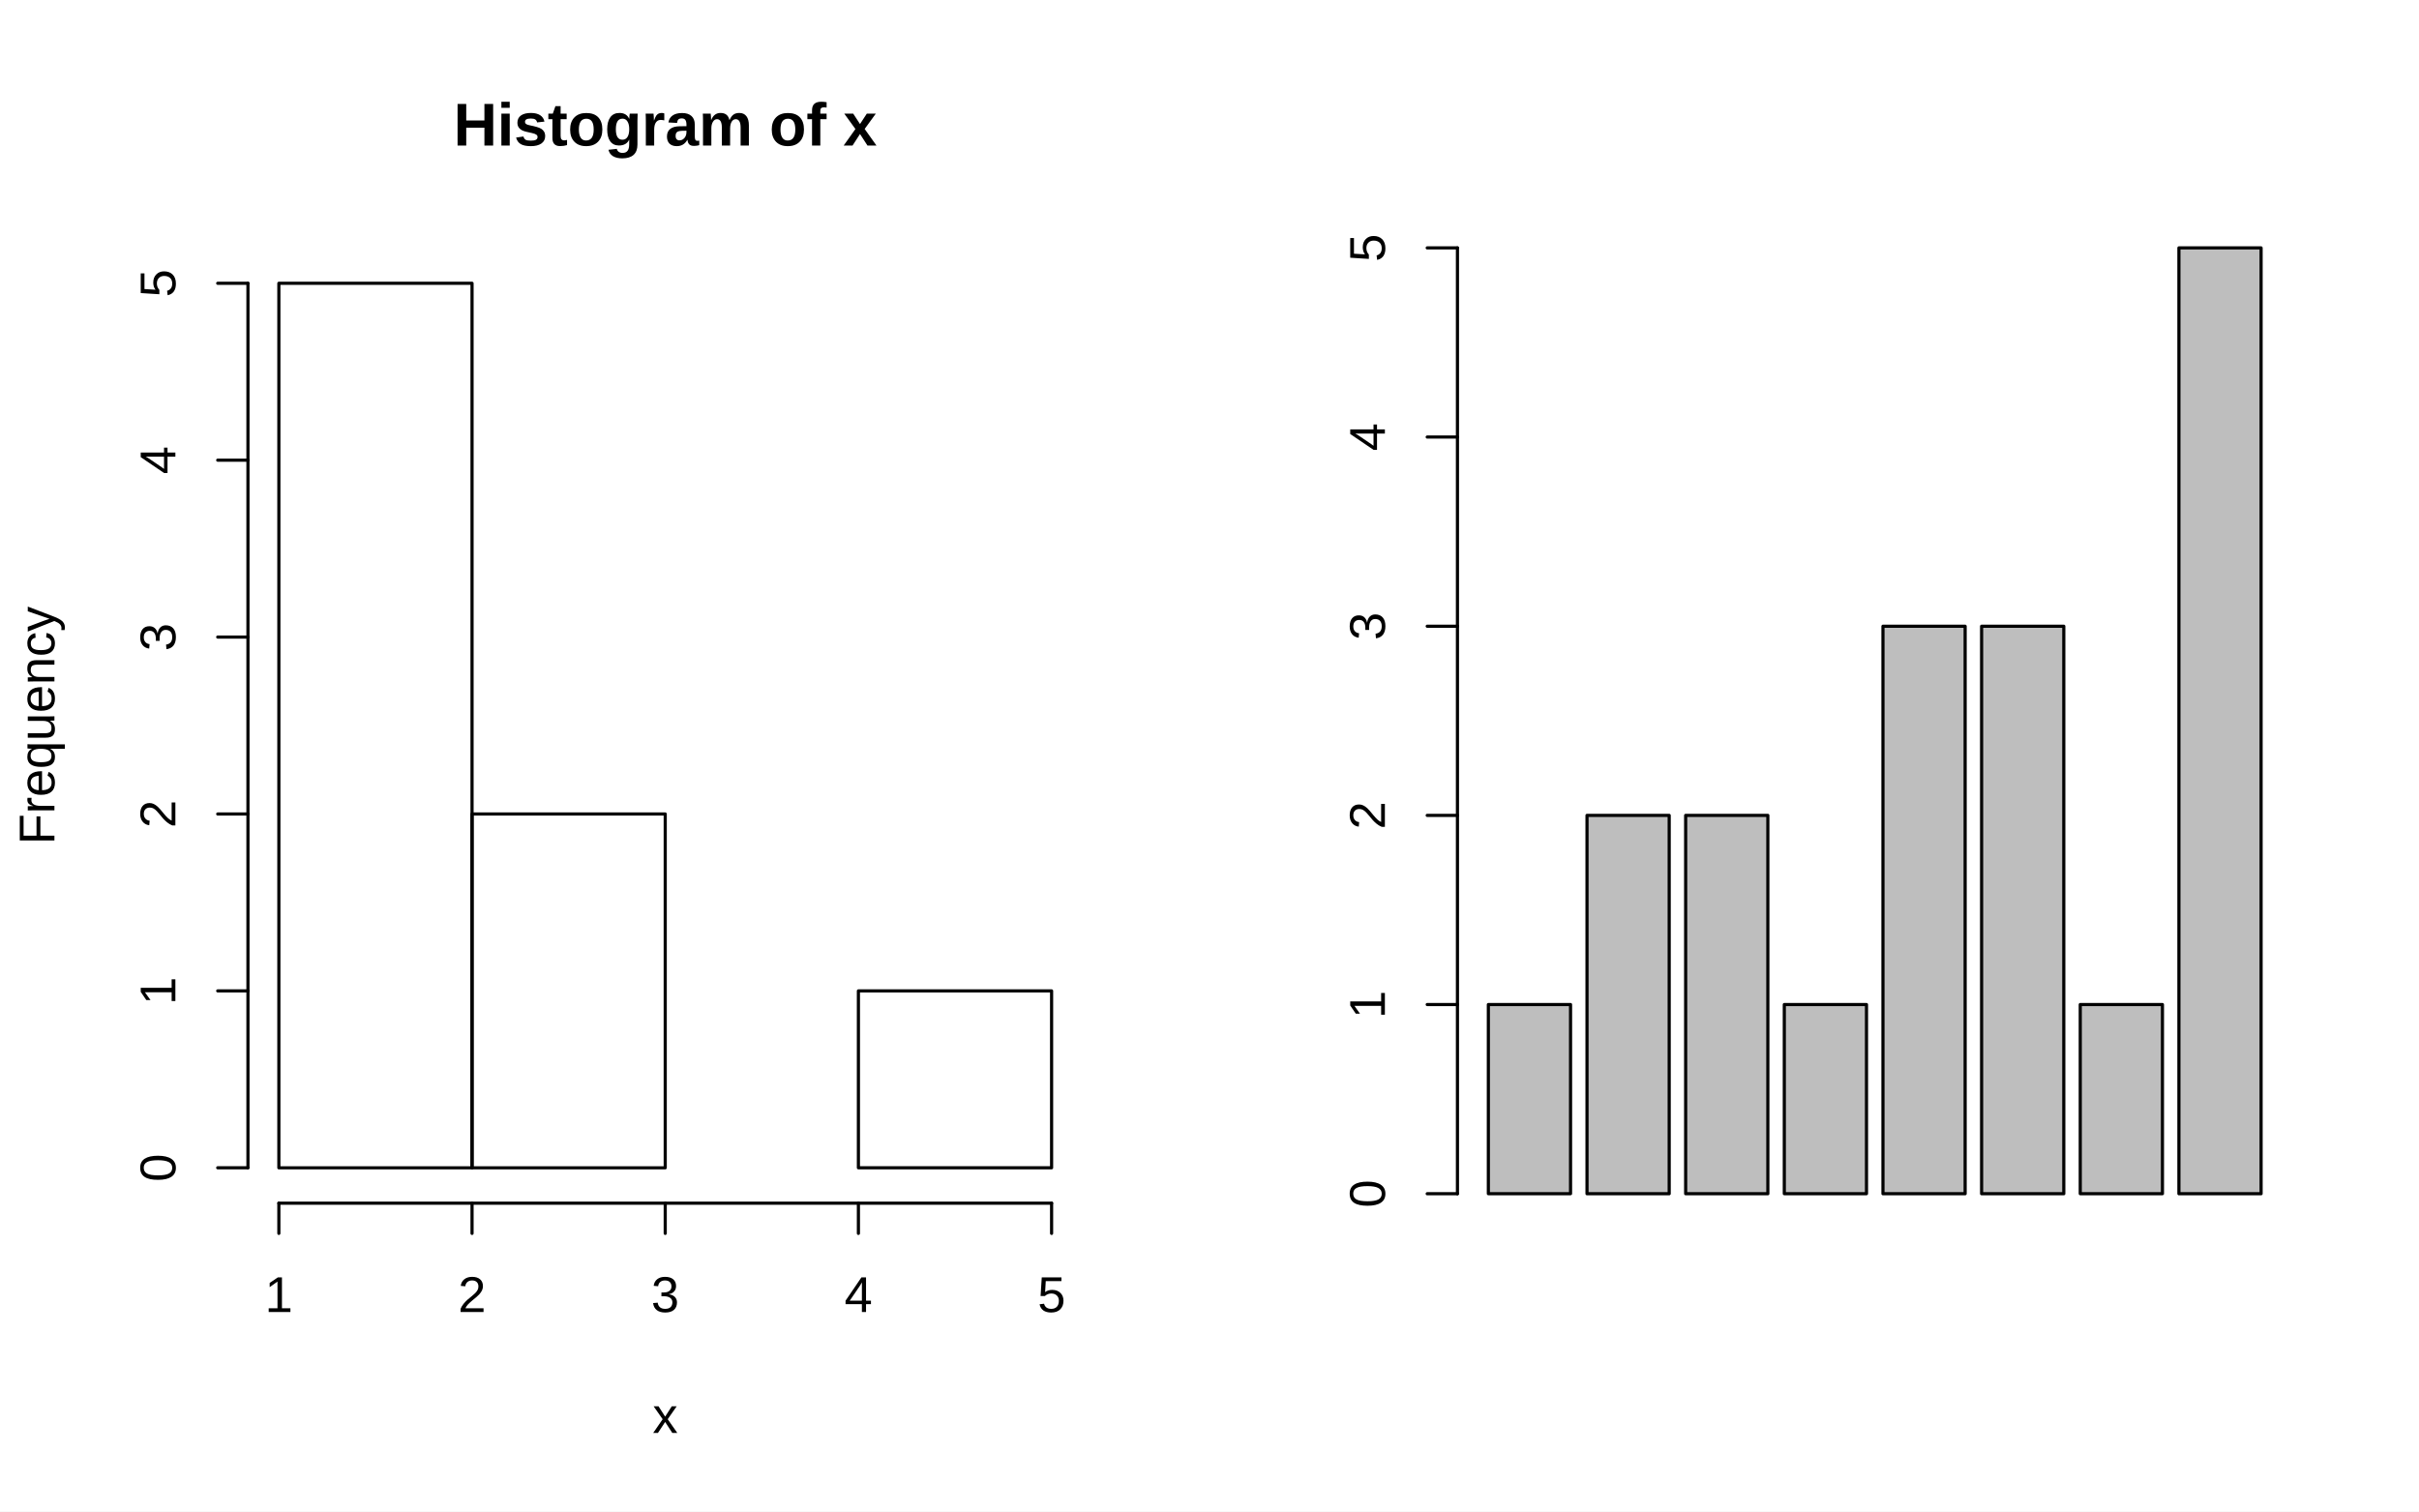
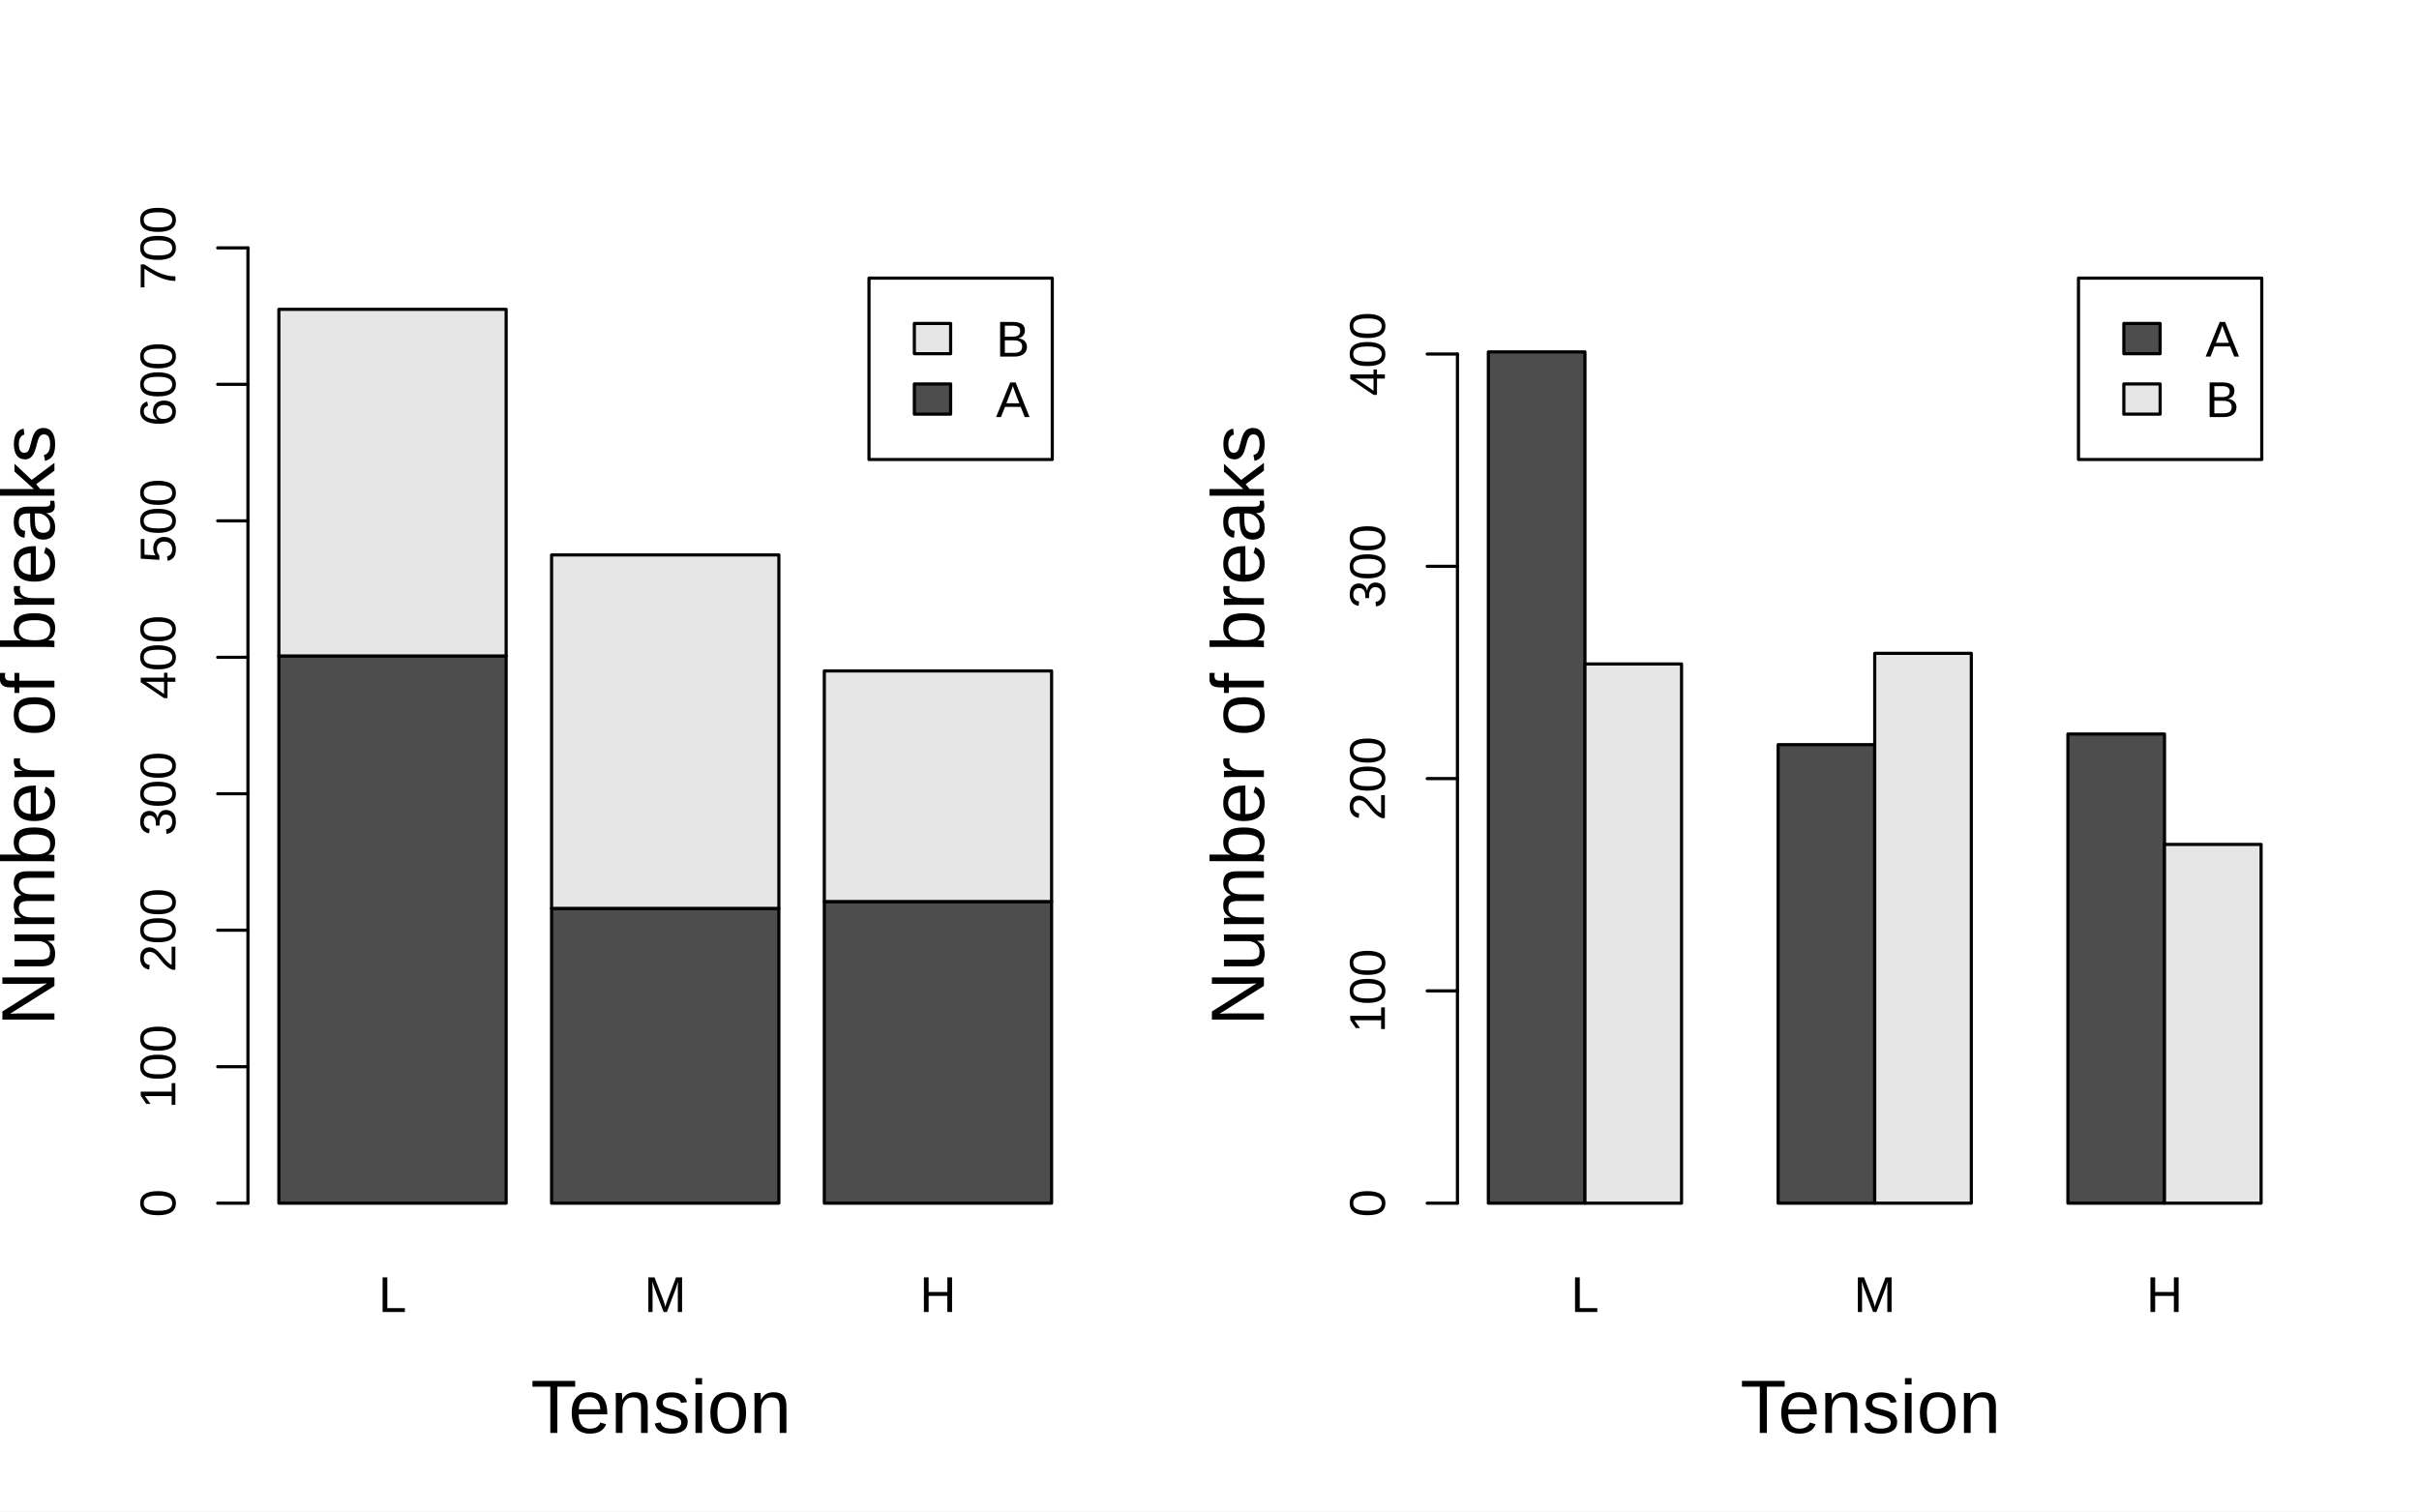
<svg xmlns="http://www.w3.org/2000/svg" viewBox="0 0 576.00 360.00">
  <defs>
    <style type="text/css">
    line, polyline, polygon, path, rect, circle {
      fill: none;
      stroke: #000000;
      stroke-linecap: round;
      stroke-linejoin: round;
      stroke-miterlimit: 10.00;
    }
  </style>
  </defs>
  <rect width="100%" height="100%" style="stroke: none; fill: #FFFFFF;" />
  <defs>
    <clipPath id="cpMC4wMHwyODguMDB8MzYwLjAwfDAuMDA=">
      <rect x="0.00" y="0.00" width="288.00" height="360.00" />
    </clipPath>
  </defs>
+   <rect x="66.40" y="156.22" width="54.12" height="130.34" style="stroke-width: 0.75; fill: #4D4D4D;" clip-path="url(#cpMC4wMHwyODguMDB8MzYwLjAwfDAuMDA=)" />
+   <rect x="66.40" y="73.67" width="54.12" height="82.56" style="stroke-width: 0.75; fill: #E6E6E6;" clip-path="url(#cpMC4wMHwyODguMDB8MzYwLjAwfDAuMDA=)" />
+   <rect x="131.34" y="216.35" width="54.12" height="70.21" style="stroke-width: 0.75; fill: #4D4D4D;" clip-path="url(#cpMC4wMHwyODguMDB8MzYwLjAwfDAuMDA=)" />
+   <rect x="131.34" y="132.17" width="54.12" height="84.18" style="stroke-width: 0.75; fill: #E6E6E6;" clip-path="url(#cpMC4wMHwyODguMDB8MzYwLjAwfDAuMDA=)" />
+   <rect x="196.28" y="214.73" width="54.12" height="71.83" style="stroke-width: 0.75; fill: #4D4D4D;" clip-path="url(#cpMC4wMHwyODguMDB8MzYwLjAwfDAuMDA=)" />
+   <rect x="196.28" y="159.80" width="54.12" height="54.93" style="stroke-width: 0.75; fill: #E6E6E6;" clip-path="url(#cpMC4wMHwyODguMDB8MzYwLjAwfDAuMDA=)" />
+   <defs>
+     <clipPath id="cpMC4wMHw1NzYuMDB8MzYwLjAwfDAuMDA=">
+       <rect x="0.00" y="0.00" width="576.00" height="360.00" />
+     </clipPath>
+   </defs>
+   <g clip-path="url(#cpMC4wMHw1NzYuMDB8MzYwLjAwfDAuMDA=)">
+     <text x="90.12" y="312.48" style="font-size: 12.00px; font-family: Arial;" textLength="6.67px" lengthAdjust="spacingAndGlyphs">L</text>
+   </g>
+   <g clip-path="url(#cpMC4wMHw1NzYuMDB8MzYwLjAwfDAuMDA=)">
+     <text x="153.40" y="312.48" style="font-size: 12.00px; font-family: Arial;" textLength="10.00px" lengthAdjust="spacingAndGlyphs">M</text>
+   </g>
+   <g clip-path="url(#cpMC4wMHw1NzYuMDB8MzYwLjAwfDAuMDA=)">
+     <text x="219.01" y="312.48" style="font-size: 12.00px; font-family: Arial;" textLength="8.67px" lengthAdjust="spacingAndGlyphs">H</text>
+   </g>
+   <defs>
+     <clipPath id="cpMC4wMHwyODguMDB8MzYwLjAwfDAuMDA=">
+       <rect x="0.00" y="0.00" width="288.00" height="360.00" />
+     </clipPath>
+   </defs>
+   <rect x="206.92" y="66.24" width="43.64" height="43.20" style="stroke-width: 0.75;" clip-path="url(#cpMC4wMHwyODguMDB8MzYwLjAwfDAuMDA=)" />
+   <rect x="217.72" y="77.04" width="8.64" height="7.20" style="stroke-width: 0.75; fill: #E6E6E6;" clip-path="url(#cpMC4wMHwyODguMDB8MzYwLjAwfDAuMDA=)" />
+   <rect x="217.72" y="91.44" width="8.64" height="7.20" style="stroke-width: 0.75; fill: #4D4D4D;" clip-path="url(#cpMC4wMHwyODguMDB8MzYwLjAwfDAuMDA=)" />
  <g clip-path="url(#cpMC4wMHwyODguMDB8MzYwLjAwfDAuMDA=)">
-     <text x="107.99" y="34.67" style="font-size: 14.40px; font-weight: bold; font-family: Arial;" textLength="100.81px" lengthAdjust="spacingAndGlyphs">Histogram of x</text>
+     <text x="237.16" y="84.93" style="font-size: 12.00px; font-family: Arial;" textLength="8.00px" lengthAdjust="spacingAndGlyphs">B</text>
  </g>
  <g clip-path="url(#cpMC4wMHwyODguMDB8MzYwLjAwfDAuMDA=)">
-     <text x="155.40" y="341.28" style="font-size: 12.00px; font-family: Arial;" textLength="6.00px" lengthAdjust="spacingAndGlyphs">x</text>
+     <text x="237.16" y="99.33" style="font-size: 12.00px; font-family: Arial;" textLength="8.00px" lengthAdjust="spacingAndGlyphs">A</text>
  </g>
  <g clip-path="url(#cpMC4wMHwyODguMDB8MzYwLjAwfDAuMDA=)">
-     <text transform="translate(12.96,201.15) rotate(-90)" style="font-size: 12.00px; font-family: Arial;" textLength="56.70px" lengthAdjust="spacingAndGlyphs">Frequency</text>
+     <text x="126.38" y="341.28" style="font-size: 18.00px; font-family: Arial;" textLength="64.04px" lengthAdjust="spacingAndGlyphs">Tension</text>
+   </g>
+   <g clip-path="url(#cpMC4wMHwyODguMDB8MzYwLjAwfDAuMDA=)">
+     <text transform="translate(12.96,244.33) rotate(-90)" style="font-size: 18.00px; font-family: Arial;" textLength="143.06px" lengthAdjust="spacingAndGlyphs">Number of breaks</text>
  </g>
  <defs>
    <clipPath id="cpMC4wMHw1NzYuMDB8MzYwLjAwfDAuMDA=">
      <rect x="0.00" y="0.00" width="576.00" height="360.00" />
    </clipPath>
  </defs>
-   <line x1="66.40" y1="286.56" x2="250.40" y2="286.56" style="stroke-width: 0.75;" clip-path="url(#cpMC4wMHw1NzYuMDB8MzYwLjAwfDAuMDA=)" />
-   <line x1="66.40" y1="286.56" x2="66.40" y2="293.76" style="stroke-width: 0.75;" clip-path="url(#cpMC4wMHw1NzYuMDB8MzYwLjAwfDAuMDA=)" />
-   <line x1="112.40" y1="286.56" x2="112.40" y2="293.76" style="stroke-width: 0.75;" clip-path="url(#cpMC4wMHw1NzYuMDB8MzYwLjAwfDAuMDA=)" />
-   <line x1="158.40" y1="286.56" x2="158.40" y2="293.76" style="stroke-width: 0.75;" clip-path="url(#cpMC4wMHw1NzYuMDB8MzYwLjAwfDAuMDA=)" />
-   <line x1="204.40" y1="286.56" x2="204.40" y2="293.76" style="stroke-width: 0.75;" clip-path="url(#cpMC4wMHw1NzYuMDB8MzYwLjAwfDAuMDA=)" />
-   <line x1="250.40" y1="286.56" x2="250.40" y2="293.76" style="stroke-width: 0.75;" clip-path="url(#cpMC4wMHw1NzYuMDB8MzYwLjAwfDAuMDA=)" />
+   <line x1="59.04" y1="286.56" x2="59.04" y2="59.04" style="stroke-width: 0.75;" clip-path="url(#cpMC4wMHw1NzYuMDB8MzYwLjAwfDAuMDA=)" />
+   <line x1="59.04" y1="286.56" x2="51.84" y2="286.56" style="stroke-width: 0.75;" clip-path="url(#cpMC4wMHw1NzYuMDB8MzYwLjAwfDAuMDA=)" />
+   <line x1="59.04" y1="254.06" x2="51.84" y2="254.06" style="stroke-width: 0.75;" clip-path="url(#cpMC4wMHw1NzYuMDB8MzYwLjAwfDAuMDA=)" />
+   <line x1="59.04" y1="221.55" x2="51.84" y2="221.55" style="stroke-width: 0.75;" clip-path="url(#cpMC4wMHw1NzYuMDB8MzYwLjAwfDAuMDA=)" />
+   <line x1="59.04" y1="189.05" x2="51.84" y2="189.05" style="stroke-width: 0.75;" clip-path="url(#cpMC4wMHw1NzYuMDB8MzYwLjAwfDAuMDA=)" />
+   <line x1="59.04" y1="156.55" x2="51.84" y2="156.55" style="stroke-width: 0.75;" clip-path="url(#cpMC4wMHw1NzYuMDB8MzYwLjAwfDAuMDA=)" />
+   <line x1="59.04" y1="124.05" x2="51.84" y2="124.05" style="stroke-width: 0.75;" clip-path="url(#cpMC4wMHw1NzYuMDB8MzYwLjAwfDAuMDA=)" />
+   <line x1="59.04" y1="91.54" x2="51.84" y2="91.54" style="stroke-width: 0.75;" clip-path="url(#cpMC4wMHw1NzYuMDB8MzYwLjAwfDAuMDA=)" />
+   <line x1="59.04" y1="59.04" x2="51.84" y2="59.04" style="stroke-width: 0.75;" clip-path="url(#cpMC4wMHw1NzYuMDB8MzYwLjAwfDAuMDA=)" />
  <g clip-path="url(#cpMC4wMHw1NzYuMDB8MzYwLjAwfDAuMDA=)">
-     <text x="63.06" y="312.48" style="font-size: 12.00px; font-family: Arial;" textLength="6.67px" lengthAdjust="spacingAndGlyphs">1</text>
+     <text transform="translate(41.76,289.90) rotate(-90)" style="font-size: 12.00px; font-family: Arial;" textLength="6.67px" lengthAdjust="spacingAndGlyphs">0</text>
  </g>
  <g clip-path="url(#cpMC4wMHw1NzYuMDB8MzYwLjAwfDAuMDA=)">
-     <text x="109.06" y="312.48" style="font-size: 12.00px; font-family: Arial;" textLength="6.67px" lengthAdjust="spacingAndGlyphs">2</text>
+     <text transform="translate(41.76,264.07) rotate(-90)" style="font-size: 12.00px; font-family: Arial;" textLength="20.02px" lengthAdjust="spacingAndGlyphs">100</text>
  </g>
  <g clip-path="url(#cpMC4wMHw1NzYuMDB8MzYwLjAwfDAuMDA=)">
-     <text x="155.06" y="312.48" style="font-size: 12.00px; font-family: Arial;" textLength="6.67px" lengthAdjust="spacingAndGlyphs">3</text>
+     <text transform="translate(41.76,231.57) rotate(-90)" style="font-size: 12.00px; font-family: Arial;" textLength="20.02px" lengthAdjust="spacingAndGlyphs">200</text>
  </g>
  <g clip-path="url(#cpMC4wMHw1NzYuMDB8MzYwLjAwfDAuMDA=)">
-     <text x="201.06" y="312.48" style="font-size: 12.00px; font-family: Arial;" textLength="6.67px" lengthAdjust="spacingAndGlyphs">4</text>
+     <text transform="translate(41.76,199.06) rotate(-90)" style="font-size: 12.00px; font-family: Arial;" textLength="20.02px" lengthAdjust="spacingAndGlyphs">300</text>
  </g>
  <g clip-path="url(#cpMC4wMHw1NzYuMDB8MzYwLjAwfDAuMDA=)">
-     <text x="247.06" y="312.48" style="font-size: 12.00px; font-family: Arial;" textLength="6.67px" lengthAdjust="spacingAndGlyphs">5</text>
-   </g>
-   <line x1="59.04" y1="278.13" x2="59.04" y2="67.47" style="stroke-width: 0.75;" clip-path="url(#cpMC4wMHw1NzYuMDB8MzYwLjAwfDAuMDA=)" />
-   <line x1="59.04" y1="278.13" x2="51.84" y2="278.13" style="stroke-width: 0.75;" clip-path="url(#cpMC4wMHw1NzYuMDB8MzYwLjAwfDAuMDA=)" />
-   <line x1="59.04" y1="236.00" x2="51.84" y2="236.00" style="stroke-width: 0.75;" clip-path="url(#cpMC4wMHw1NzYuMDB8MzYwLjAwfDAuMDA=)" />
-   <line x1="59.04" y1="193.87" x2="51.84" y2="193.87" style="stroke-width: 0.75;" clip-path="url(#cpMC4wMHw1NzYuMDB8MzYwLjAwfDAuMDA=)" />
-   <line x1="59.04" y1="151.73" x2="51.84" y2="151.73" style="stroke-width: 0.75;" clip-path="url(#cpMC4wMHw1NzYuMDB8MzYwLjAwfDAuMDA=)" />
-   <line x1="59.04" y1="109.60" x2="51.84" y2="109.60" style="stroke-width: 0.75;" clip-path="url(#cpMC4wMHw1NzYuMDB8MzYwLjAwfDAuMDA=)" />
-   <line x1="59.04" y1="67.47" x2="51.84" y2="67.47" style="stroke-width: 0.75;" clip-path="url(#cpMC4wMHw1NzYuMDB8MzYwLjAwfDAuMDA=)" />
-   <g clip-path="url(#cpMC4wMHw1NzYuMDB8MzYwLjAwfDAuMDA=)">
-     <text transform="translate(41.76,281.47) rotate(-90)" style="font-size: 12.00px; font-family: Arial;" textLength="6.67px" lengthAdjust="spacingAndGlyphs">0</text>
+     <text transform="translate(41.76,166.56) rotate(-90)" style="font-size: 12.00px; font-family: Arial;" textLength="20.02px" lengthAdjust="spacingAndGlyphs">400</text>
  </g>
  <g clip-path="url(#cpMC4wMHw1NzYuMDB8MzYwLjAwfDAuMDA=)">
-     <text transform="translate(41.76,239.34) rotate(-90)" style="font-size: 12.00px; font-family: Arial;" textLength="6.67px" lengthAdjust="spacingAndGlyphs">1</text>
+     <text transform="translate(41.76,134.06) rotate(-90)" style="font-size: 12.00px; font-family: Arial;" textLength="20.02px" lengthAdjust="spacingAndGlyphs">500</text>
  </g>
  <g clip-path="url(#cpMC4wMHw1NzYuMDB8MzYwLjAwfDAuMDA=)">
-     <text transform="translate(41.76,197.20) rotate(-90)" style="font-size: 12.00px; font-family: Arial;" textLength="6.67px" lengthAdjust="spacingAndGlyphs">2</text>
+     <text transform="translate(41.76,101.55) rotate(-90)" style="font-size: 12.00px; font-family: Arial;" textLength="20.02px" lengthAdjust="spacingAndGlyphs">600</text>
  </g>
  <g clip-path="url(#cpMC4wMHw1NzYuMDB8MzYwLjAwfDAuMDA=)">
-     <text transform="translate(41.76,155.07) rotate(-90)" style="font-size: 12.00px; font-family: Arial;" textLength="6.67px" lengthAdjust="spacingAndGlyphs">3</text>
+     <text transform="translate(41.76,69.05) rotate(-90)" style="font-size: 12.00px; font-family: Arial;" textLength="20.02px" lengthAdjust="spacingAndGlyphs">700</text>
  </g>
-   <g clip-path="url(#cpMC4wMHw1NzYuMDB8MzYwLjAwfDAuMDA=)">
-     <text transform="translate(41.76,112.94) rotate(-90)" style="font-size: 12.00px; font-family: Arial;" textLength="6.67px" lengthAdjust="spacingAndGlyphs">4</text>
-   </g>
-   <g clip-path="url(#cpMC4wMHw1NzYuMDB8MzYwLjAwfDAuMDA=)">
-     <text transform="translate(41.76,70.80) rotate(-90)" style="font-size: 12.00px; font-family: Arial;" textLength="6.67px" lengthAdjust="spacingAndGlyphs">5</text>
-   </g>
-   <defs>
-     <clipPath id="cpNTkuMDR8MjU3Ljc2fDI4Ni41Nnw1OS4wNA==">
-       <rect x="59.04" y="59.04" width="198.72" height="227.52" />
-     </clipPath>
-   </defs>
-   <rect x="66.40" y="67.47" width="46.00" height="210.67" style="stroke-width: 0.75;" clip-path="url(#cpNTkuMDR8MjU3Ljc2fDI4Ni41Nnw1OS4wNA==)" />
-   <rect x="112.40" y="193.87" width="46.00" height="84.27" style="stroke-width: 0.75;" clip-path="url(#cpNTkuMDR8MjU3Ljc2fDI4Ni41Nnw1OS4wNA==)" />
-   <rect x="158.40" y="278.13" width="46.00" height="0.00" style="stroke-width: 0.75;" clip-path="url(#cpNTkuMDR8MjU3Ljc2fDI4Ni41Nnw1OS4wNA==)" />
-   <rect x="204.40" y="236.00" width="46.00" height="42.13" style="stroke-width: 0.75;" clip-path="url(#cpNTkuMDR8MjU3Ljc2fDI4Ni41Nnw1OS4wNA==)" />
  <defs>
    <clipPath id="cpMjg4LjAwfDU3Ni4wMHwzNjAuMDB8MC4wMA==">
      <rect x="288.00" y="0.00" width="288.00" height="360.00" />
    </clipPath>
  </defs>
-   <rect x="354.40" y="239.25" width="19.57" height="45.05" style="stroke-width: 0.75; fill: #BEBEBE;" clip-path="url(#cpMjg4LjAwfDU3Ni4wMHwzNjAuMDB8MC4wMA==)" />
-   <rect x="377.89" y="194.20" width="19.57" height="90.11" style="stroke-width: 0.75; fill: #BEBEBE;" clip-path="url(#cpMjg4LjAwfDU3Ni4wMHwzNjAuMDB8MC4wMA==)" />
-   <rect x="401.38" y="194.20" width="19.57" height="90.11" style="stroke-width: 0.75; fill: #BEBEBE;" clip-path="url(#cpMjg4LjAwfDU3Ni4wMHwzNjAuMDB8MC4wMA==)" />
-   <rect x="424.87" y="239.25" width="19.57" height="45.05" style="stroke-width: 0.75; fill: #BEBEBE;" clip-path="url(#cpMjg4LjAwfDU3Ni4wMHwzNjAuMDB8MC4wMA==)" />
-   <rect x="448.36" y="149.15" width="19.57" height="135.16" style="stroke-width: 0.75; fill: #BEBEBE;" clip-path="url(#cpMjg4LjAwfDU3Ni4wMHwzNjAuMDB8MC4wMA==)" />
-   <rect x="471.85" y="149.15" width="19.57" height="135.16" style="stroke-width: 0.75; fill: #BEBEBE;" clip-path="url(#cpMjg4LjAwfDU3Ni4wMHwzNjAuMDB8MC4wMA==)" />
-   <rect x="495.34" y="239.25" width="19.57" height="45.05" style="stroke-width: 0.75; fill: #BEBEBE;" clip-path="url(#cpMjg4LjAwfDU3Ni4wMHwzNjAuMDB8MC4wMA==)" />
-   <rect x="518.83" y="59.04" width="19.57" height="225.27" style="stroke-width: 0.75; fill: #BEBEBE;" clip-path="url(#cpMjg4LjAwfDU3Ni4wMHwzNjAuMDB8MC4wMA==)" />
+   <rect x="354.40" y="83.81" width="23.00" height="202.75" style="stroke-width: 0.75; fill: #4D4D4D;" clip-path="url(#cpMjg4LjAwfDU3Ni4wMHwzNjAuMDB8MC4wMA==)" />
+   <rect x="377.40" y="158.14" width="23.00" height="128.42" style="stroke-width: 0.75; fill: #E6E6E6;" clip-path="url(#cpMjg4LjAwfDU3Ni4wMHwzNjAuMDB8MC4wMA==)" />
+   <rect x="423.40" y="177.35" width="23.00" height="109.21" style="stroke-width: 0.75; fill: #4D4D4D;" clip-path="url(#cpMjg4LjAwfDU3Ni4wMHwzNjAuMDB8MC4wMA==)" />
+   <rect x="446.40" y="155.61" width="23.00" height="130.95" style="stroke-width: 0.75; fill: #E6E6E6;" clip-path="url(#cpMjg4LjAwfDU3Ni4wMHwzNjAuMDB8MC4wMA==)" />
+   <rect x="492.40" y="174.82" width="23.00" height="111.74" style="stroke-width: 0.75; fill: #4D4D4D;" clip-path="url(#cpMjg4LjAwfDU3Ni4wMHwzNjAuMDB8MC4wMA==)" />
+   <rect x="515.40" y="201.11" width="23.00" height="85.45" style="stroke-width: 0.75; fill: #E6E6E6;" clip-path="url(#cpMjg4LjAwfDU3Ni4wMHwzNjAuMDB8MC4wMA==)" />
  <defs>
    <clipPath id="cpMC4wMHw1NzYuMDB8MzYwLjAwfDAuMDA=">
      <rect x="0.00" y="0.00" width="576.00" height="360.00" />
    </clipPath>
  </defs>
-   <line x1="347.04" y1="284.31" x2="347.04" y2="59.04" style="stroke-width: 0.75;" clip-path="url(#cpMC4wMHw1NzYuMDB8MzYwLjAwfDAuMDA=)" />
-   <line x1="347.04" y1="284.31" x2="339.84" y2="284.31" style="stroke-width: 0.75;" clip-path="url(#cpMC4wMHw1NzYuMDB8MzYwLjAwfDAuMDA=)" />
-   <line x1="347.04" y1="239.25" x2="339.84" y2="239.25" style="stroke-width: 0.75;" clip-path="url(#cpMC4wMHw1NzYuMDB8MzYwLjAwfDAuMDA=)" />
-   <line x1="347.04" y1="194.20" x2="339.84" y2="194.20" style="stroke-width: 0.75;" clip-path="url(#cpMC4wMHw1NzYuMDB8MzYwLjAwfDAuMDA=)" />
-   <line x1="347.04" y1="149.15" x2="339.84" y2="149.15" style="stroke-width: 0.75;" clip-path="url(#cpMC4wMHw1NzYuMDB8MzYwLjAwfDAuMDA=)" />
-   <line x1="347.04" y1="104.09" x2="339.84" y2="104.09" style="stroke-width: 0.75;" clip-path="url(#cpMC4wMHw1NzYuMDB8MzYwLjAwfDAuMDA=)" />
-   <line x1="347.04" y1="59.04" x2="339.84" y2="59.04" style="stroke-width: 0.75;" clip-path="url(#cpMC4wMHw1NzYuMDB8MzYwLjAwfDAuMDA=)" />
  <g clip-path="url(#cpMC4wMHw1NzYuMDB8MzYwLjAwfDAuMDA=)">
-     <text transform="translate(329.76,287.64) rotate(-90)" style="font-size: 12.00px; font-family: Arial;" textLength="6.67px" lengthAdjust="spacingAndGlyphs">0</text>
+     <text x="374.06" y="312.48" style="font-size: 12.00px; font-family: Arial;" textLength="6.67px" lengthAdjust="spacingAndGlyphs">L</text>
  </g>
  <g clip-path="url(#cpMC4wMHw1NzYuMDB8MzYwLjAwfDAuMDA=)">
-     <text transform="translate(329.76,242.59) rotate(-90)" style="font-size: 12.00px; font-family: Arial;" textLength="6.67px" lengthAdjust="spacingAndGlyphs">1</text>
+     <text x="441.40" y="312.48" style="font-size: 12.00px; font-family: Arial;" textLength="10.00px" lengthAdjust="spacingAndGlyphs">M</text>
  </g>
  <g clip-path="url(#cpMC4wMHw1NzYuMDB8MzYwLjAwfDAuMDA=)">
-     <text transform="translate(329.76,197.54) rotate(-90)" style="font-size: 12.00px; font-family: Arial;" textLength="6.67px" lengthAdjust="spacingAndGlyphs">2</text>
+     <text x="511.07" y="312.48" style="font-size: 12.00px; font-family: Arial;" textLength="8.67px" lengthAdjust="spacingAndGlyphs">H</text>
+   </g>
+   <defs>
+     <clipPath id="cpMjg4LjAwfDU3Ni4wMHwzNjAuMDB8MC4wMA==">
+       <rect x="288.00" y="0.00" width="288.00" height="360.00" />
+     </clipPath>
+   </defs>
+   <rect x="494.92" y="66.24" width="43.64" height="43.20" style="stroke-width: 0.75;" clip-path="url(#cpMjg4LjAwfDU3Ni4wMHwzNjAuMDB8MC4wMA==)" />
+   <rect x="505.72" y="77.04" width="8.64" height="7.20" style="stroke-width: 0.75; fill: #4D4D4D;" clip-path="url(#cpMjg4LjAwfDU3Ni4wMHwzNjAuMDB8MC4wMA==)" />
+   <rect x="505.72" y="91.44" width="8.64" height="7.20" style="stroke-width: 0.75; fill: #E6E6E6;" clip-path="url(#cpMjg4LjAwfDU3Ni4wMHwzNjAuMDB8MC4wMA==)" />
+   <g clip-path="url(#cpMjg4LjAwfDU3Ni4wMHwzNjAuMDB8MC4wMA==)">
+     <text x="525.16" y="84.93" style="font-size: 12.00px; font-family: Arial;" textLength="8.00px" lengthAdjust="spacingAndGlyphs">A</text>
+   </g>
+   <g clip-path="url(#cpMjg4LjAwfDU3Ni4wMHwzNjAuMDB8MC4wMA==)">
+     <text x="525.16" y="99.33" style="font-size: 12.00px; font-family: Arial;" textLength="8.00px" lengthAdjust="spacingAndGlyphs">B</text>
+   </g>
+   <g clip-path="url(#cpMjg4LjAwfDU3Ni4wMHwzNjAuMDB8MC4wMA==)">
+     <text x="414.38" y="341.28" style="font-size: 18.00px; font-family: Arial;" textLength="64.04px" lengthAdjust="spacingAndGlyphs">Tension</text>
+   </g>
+   <g clip-path="url(#cpMjg4LjAwfDU3Ni4wMHwzNjAuMDB8MC4wMA==)">
+     <text transform="translate(300.96,244.33) rotate(-90)" style="font-size: 18.00px; font-family: Arial;" textLength="143.06px" lengthAdjust="spacingAndGlyphs">Number of breaks</text>
+   </g>
+   <defs>
+     <clipPath id="cpMC4wMHw1NzYuMDB8MzYwLjAwfDAuMDA=">
+       <rect x="0.00" y="0.00" width="576.00" height="360.00" />
+     </clipPath>
+   </defs>
+   <line x1="347.04" y1="286.56" x2="347.04" y2="84.32" style="stroke-width: 0.75;" clip-path="url(#cpMC4wMHw1NzYuMDB8MzYwLjAwfDAuMDA=)" />
+   <line x1="347.04" y1="286.56" x2="339.84" y2="286.56" style="stroke-width: 0.75;" clip-path="url(#cpMC4wMHw1NzYuMDB8MzYwLjAwfDAuMDA=)" />
+   <line x1="347.04" y1="236.00" x2="339.84" y2="236.00" style="stroke-width: 0.75;" clip-path="url(#cpMC4wMHw1NzYuMDB8MzYwLjAwfDAuMDA=)" />
+   <line x1="347.04" y1="185.44" x2="339.84" y2="185.44" style="stroke-width: 0.75;" clip-path="url(#cpMC4wMHw1NzYuMDB8MzYwLjAwfDAuMDA=)" />
+   <line x1="347.04" y1="134.88" x2="339.84" y2="134.88" style="stroke-width: 0.75;" clip-path="url(#cpMC4wMHw1NzYuMDB8MzYwLjAwfDAuMDA=)" />
+   <line x1="347.04" y1="84.32" x2="339.84" y2="84.32" style="stroke-width: 0.75;" clip-path="url(#cpMC4wMHw1NzYuMDB8MzYwLjAwfDAuMDA=)" />
+   <g clip-path="url(#cpMC4wMHw1NzYuMDB8MzYwLjAwfDAuMDA=)">
+     <text transform="translate(329.76,289.90) rotate(-90)" style="font-size: 12.00px; font-family: Arial;" textLength="6.67px" lengthAdjust="spacingAndGlyphs">0</text>
  </g>
  <g clip-path="url(#cpMC4wMHw1NzYuMDB8MzYwLjAwfDAuMDA=)">
-     <text transform="translate(329.76,152.48) rotate(-90)" style="font-size: 12.00px; font-family: Arial;" textLength="6.67px" lengthAdjust="spacingAndGlyphs">3</text>
+     <text transform="translate(329.76,246.01) rotate(-90)" style="font-size: 12.00px; font-family: Arial;" textLength="20.02px" lengthAdjust="spacingAndGlyphs">100</text>
  </g>
  <g clip-path="url(#cpMC4wMHw1NzYuMDB8MzYwLjAwfDAuMDA=)">
-     <text transform="translate(329.76,107.43) rotate(-90)" style="font-size: 12.00px; font-family: Arial;" textLength="6.67px" lengthAdjust="spacingAndGlyphs">4</text>
+     <text transform="translate(329.76,195.45) rotate(-90)" style="font-size: 12.00px; font-family: Arial;" textLength="20.02px" lengthAdjust="spacingAndGlyphs">200</text>
  </g>
  <g clip-path="url(#cpMC4wMHw1NzYuMDB8MzYwLjAwfDAuMDA=)">
-     <text transform="translate(329.76,62.38) rotate(-90)" style="font-size: 12.00px; font-family: Arial;" textLength="6.67px" lengthAdjust="spacingAndGlyphs">5</text>
+     <text transform="translate(329.76,144.89) rotate(-90)" style="font-size: 12.00px; font-family: Arial;" textLength="20.02px" lengthAdjust="spacingAndGlyphs">300</text>
+   </g>
+   <g clip-path="url(#cpMC4wMHw1NzYuMDB8MzYwLjAwfDAuMDA=)">
+     <text transform="translate(329.76,94.33) rotate(-90)" style="font-size: 12.00px; font-family: Arial;" textLength="20.02px" lengthAdjust="spacingAndGlyphs">400</text>
  </g>
</svg>
